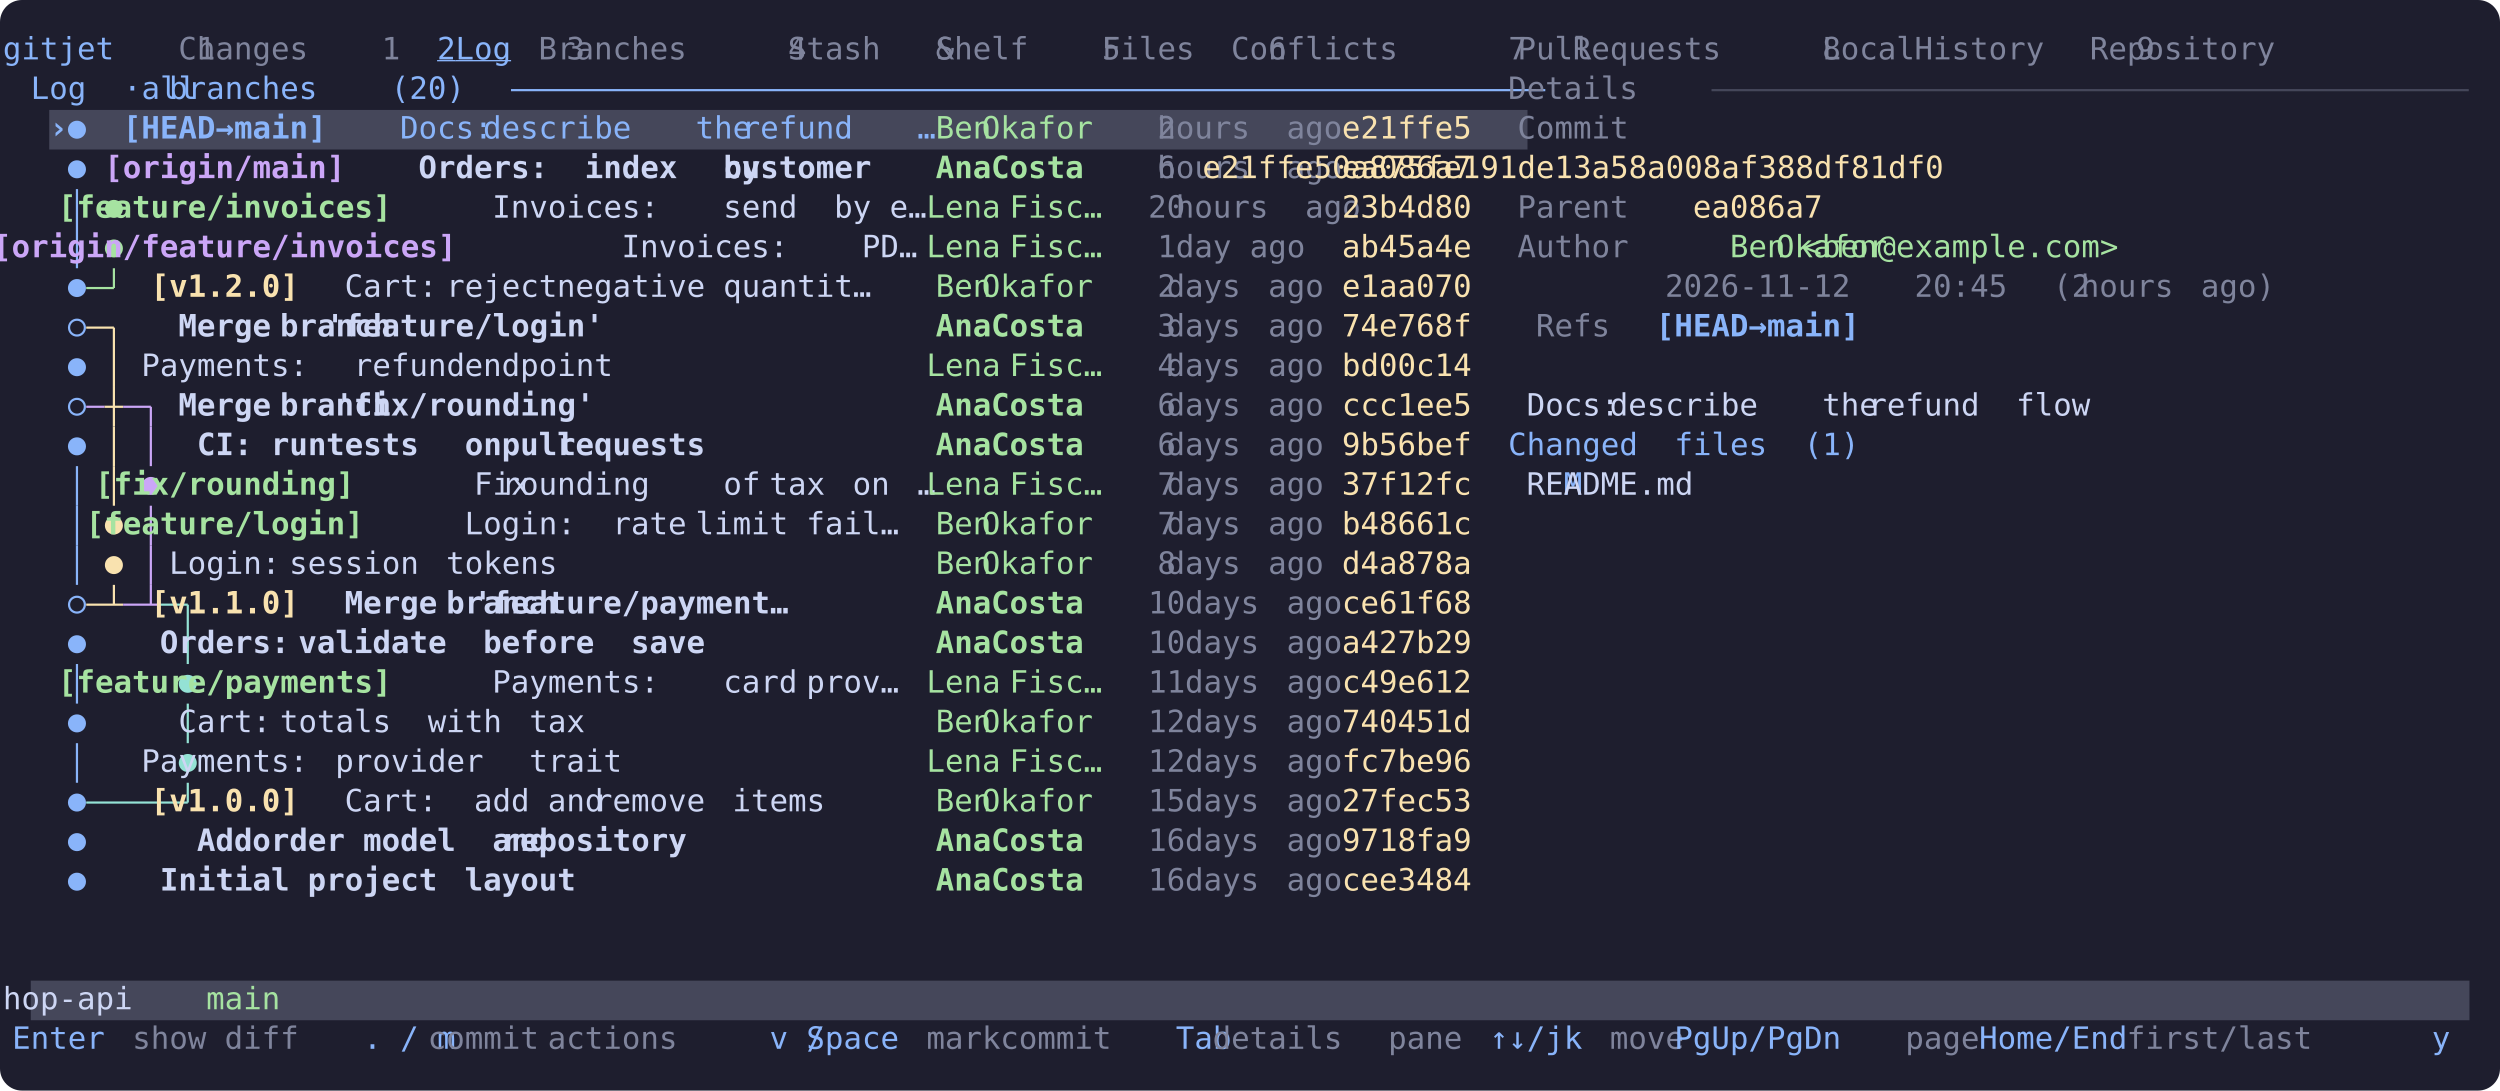
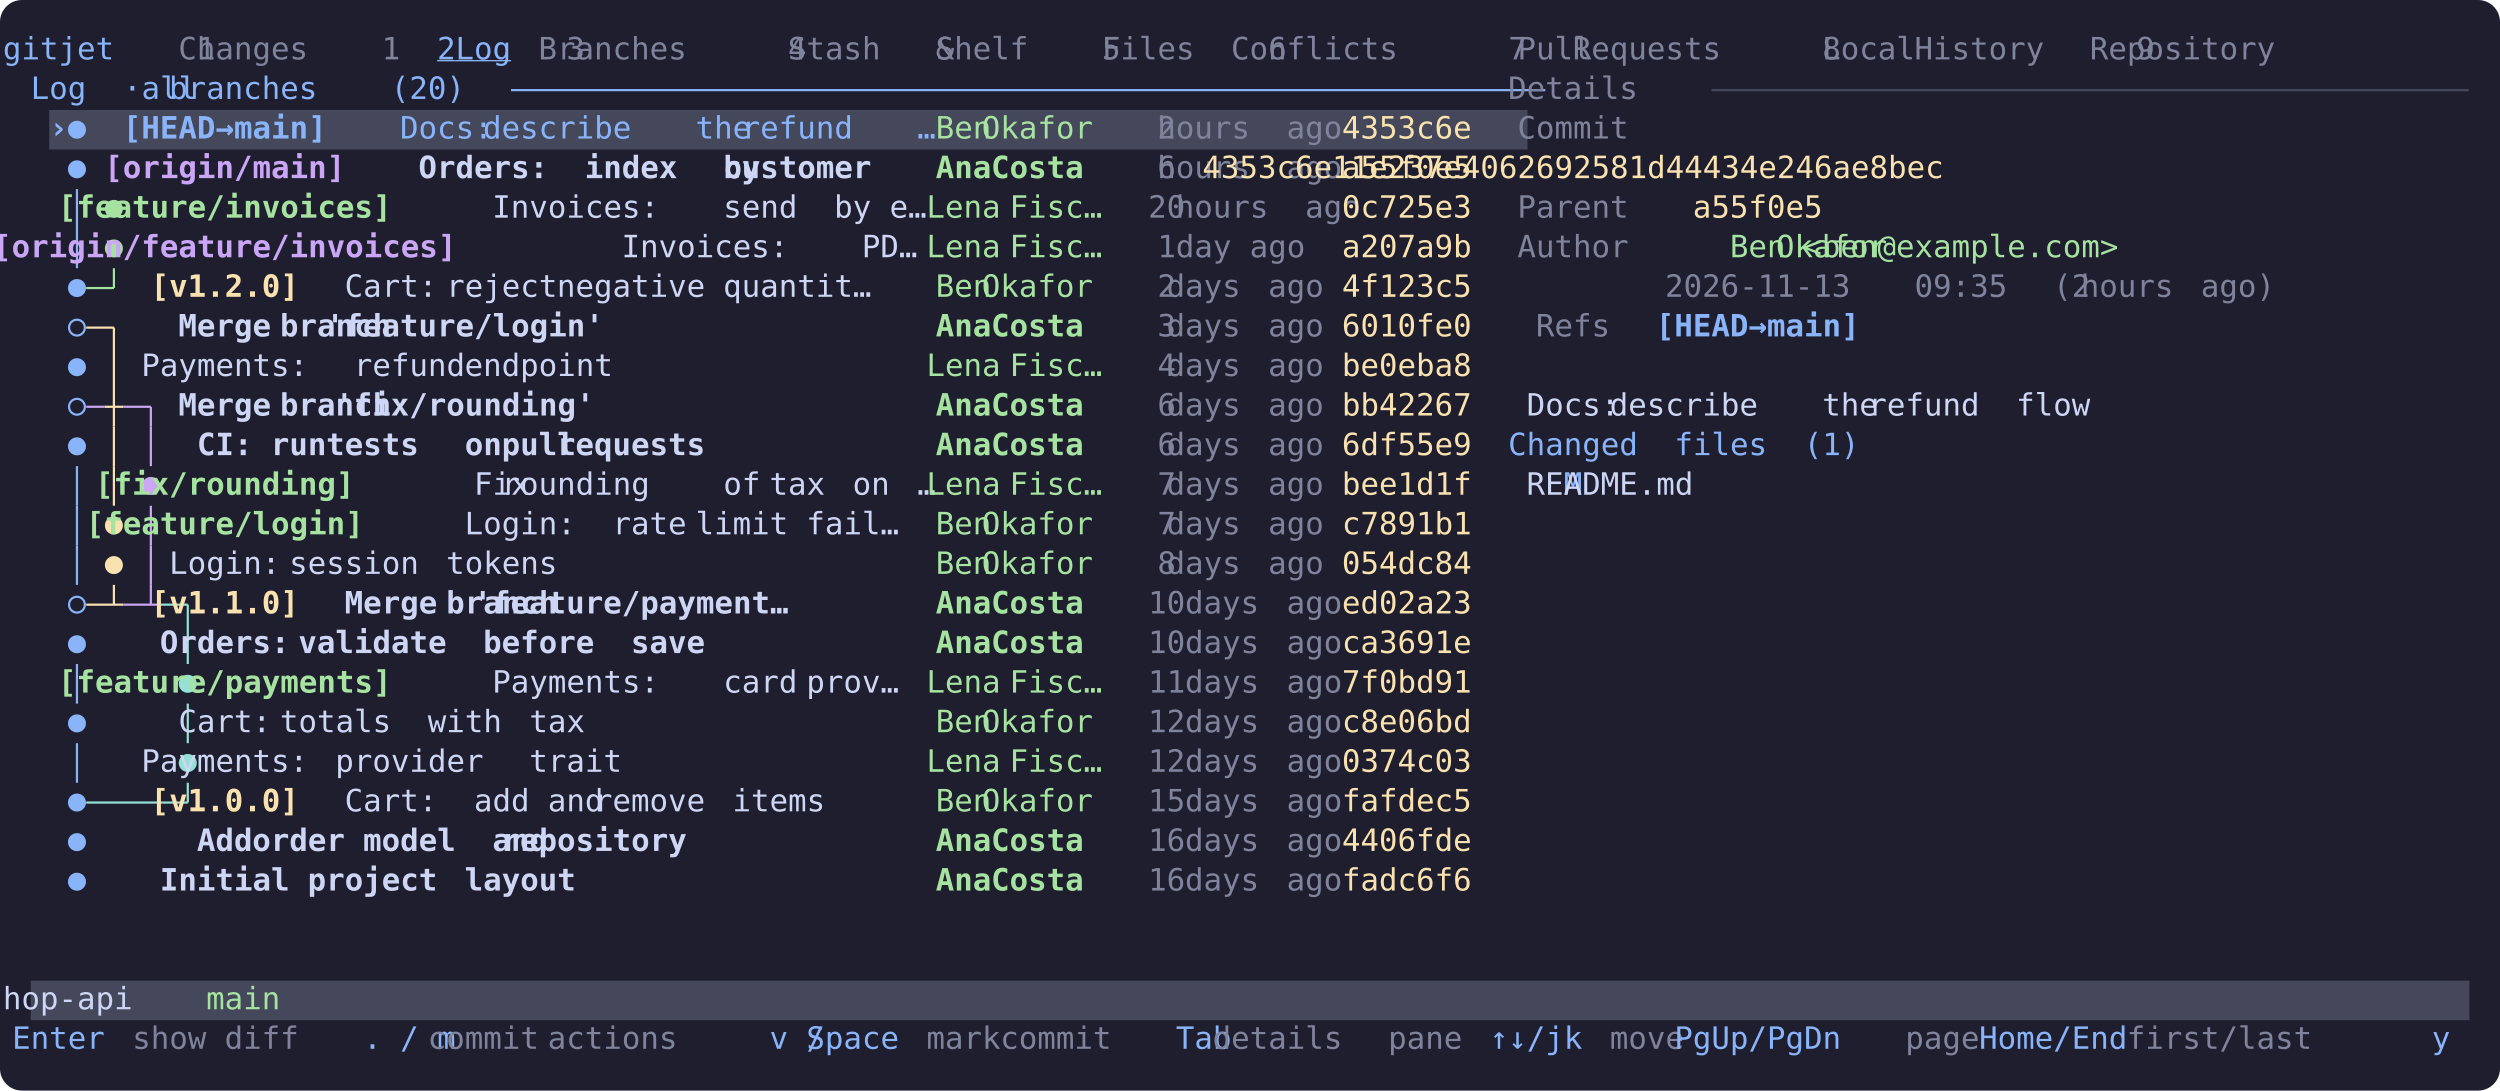
<svg xmlns="http://www.w3.org/2000/svg" viewBox="0 0 1137 496" width="1137" height="496" font-family="'JetBrains Mono','Cascadia Mono','DejaVu Sans Mono',Menlo,Consolas,'Liberation Mono',monospace" font-size="14">
  <rect width="100%" height="100%" rx="10" fill="#1e1e2e" />
  <rect x="22.4" y="50.0" width="672.3" height="18" fill="#45475a" />
  <circle cx="35.0" cy="59.0" r="3.6" fill="#89b4fa" stroke="#89b4fa" />
  <circle cx="35.0" cy="77.0" r="3.6" fill="#89b4fa" stroke="#89b4fa" />
  <circle cx="51.8" cy="95.0" r="3.6" fill="#a6e3a1" stroke="#a6e3a1" />
  <circle cx="51.8" cy="113.0" r="3.6" fill="#a6e3a1" stroke="#a6e3a1" />
  <circle cx="35.0" cy="131.0" r="3.6" fill="#89b4fa" stroke="#89b4fa" />
  <circle cx="35.0" cy="149.0" r="3.6" fill="none" stroke="#89b4fa" />
  <circle cx="35.0" cy="167.0" r="3.6" fill="#89b4fa" stroke="#89b4fa" />
  <circle cx="35.0" cy="185.0" r="3.6" fill="none" stroke="#89b4fa" />
  <circle cx="35.0" cy="203.0" r="3.6" fill="#89b4fa" stroke="#89b4fa" />
  <circle cx="68.6" cy="221.0" r="3.6" fill="#cba6f7" stroke="#cba6f7" />
  <circle cx="51.8" cy="239.0" r="3.6" fill="#f9e2af" stroke="#f9e2af" />
  <circle cx="51.8" cy="257.0" r="3.6" fill="#f9e2af" stroke="#f9e2af" />
  <circle cx="35.0" cy="275.0" r="3.6" fill="none" stroke="#89b4fa" />
  <circle cx="35.0" cy="293.0" r="3.6" fill="#89b4fa" stroke="#89b4fa" />
  <circle cx="85.4" cy="311.0" r="3.6" fill="#94e2d5" stroke="#94e2d5" />
  <circle cx="35.0" cy="329.0" r="3.6" fill="#89b4fa" stroke="#89b4fa" />
  <circle cx="85.4" cy="347.0" r="3.6" fill="#94e2d5" stroke="#94e2d5" />
  <circle cx="35.0" cy="365.0" r="3.6" fill="#89b4fa" stroke="#89b4fa" />
  <circle cx="35.0" cy="383.0" r="3.6" fill="#89b4fa" stroke="#89b4fa" />
  <circle cx="35.0" cy="401.0" r="3.6" fill="#89b4fa" stroke="#89b4fa" />
  <rect x="14.0" y="446.0" width="1109.1" height="18" fill="#45475a" />
  <path d="M232.4 41.0H240.8M240.8 41.0H249.2M249.2 41.0H257.6M257.6 41.0H266.0M266.0 41.0H274.4M274.4 41.0H282.8M282.8 41.0H291.2M291.2 41.0H299.6M299.6 41.0H308.0M308.0 41.0H316.4M316.4 41.0H324.8M324.8 41.0H333.2M333.2 41.0H341.6M341.6 41.0H350.0M350.0 41.0H358.4M358.4 41.0H366.8M366.8 41.0H375.2M375.2 41.0H383.6M383.6 41.0H392.0M392.0 41.0H400.4M400.4 41.0H408.8M408.8 41.0H417.2M417.2 41.0H425.6M425.6 41.0H434.0M434.0 41.0H442.4M442.4 41.0H450.8M450.8 41.0H459.2M459.2 41.0H467.6M467.6 41.0H476.0M476.0 41.0H484.4M484.4 41.0H492.8M492.8 41.0H501.2M501.2 41.0H509.6M509.6 41.0H518.0M518.0 41.0H526.4M526.4 41.0H534.8M534.8 41.0H543.2M543.2 41.0H551.6M551.6 41.0H560.0M560.0 41.0H568.4M568.4 41.0H576.8M576.8 41.0H585.2M585.2 41.0H593.6M593.6 41.0H602.0M602.0 41.0H610.4M610.4 41.0H618.8M618.8 41.0H627.2M627.2 41.0H635.6M635.6 41.0H644.0M644.0 41.0H652.4M652.4 41.0H660.8M660.8 41.0H669.2M669.2 41.0H677.6M677.6 41.0H686.0M686.0 41.0H694.4M694.4 41.0H702.8" stroke="#89b4fa" fill="none" />
  <path d="M778.4 41.0H786.8M786.8 41.0H795.2M795.2 41.0H803.6M803.6 41.0H812.0M812.0 41.0H820.4M820.4 41.0H828.8M828.8 41.0H837.2M837.2 41.0H845.6M845.6 41.0H854.0M854.0 41.0H862.4M862.4 41.0H870.8M870.8 41.0H879.2M879.2 41.0H887.6M887.6 41.0H896.0M896.0 41.0H904.4M904.4 41.0H912.8M912.8 41.0H921.2M921.2 41.0H929.6M929.6 41.0H938.0M938.0 41.0H946.4M946.4 41.0H954.8M954.8 41.0H963.2M963.2 41.0H971.6M971.6 41.0H980.0M980.0 41.0H988.4M988.4 41.0H996.8M996.8 41.0H1005.2M1005.2 41.0H1013.6M1013.6 41.0H1022.0M1022.0 41.0H1030.4M1030.4 41.0H1038.8M1038.8 41.0H1047.2M1047.2 41.0H1055.6M1055.6 41.0H1064.0M1064.0 41.0H1072.4M1072.4 41.0H1080.8M1080.8 41.0H1089.2M1089.2 41.0H1097.6M1097.6 41.0H1106.0M1106.0 41.0H1114.4M1114.4 41.0H1122.8" stroke="#45475a" fill="none" />
  <path d="M35.0 86.0V104.0M35.0 104.0V122.0" stroke="#89b4fa" fill="none" />
  <path d="M39.2 131.0H47.6M47.6 131.0H51.8M51.8 122.0V131.0" stroke="#a6e3a1" fill="none" />
  <path d="M39.2 149.0H47.6M47.6 149.0H51.8M51.8 149.0V158.0M51.8 158.0V176.0" stroke="#f9e2af" fill="none" />
  <path d="M39.2 185.0H47.6" stroke="#cba6f7" fill="none" />
  <path d="M47.6 185.0H56.0M51.8 176.0V194.0" stroke="#f9e2af" fill="none" />
  <path d="M56.0 185.0H64.4M64.4 185.0H68.6M68.6 185.0V194.0" stroke="#cba6f7" fill="none" />
  <path d="M51.8 194.0V212.0" stroke="#f9e2af" fill="none" />
  <path d="M68.6 194.0V212.0" stroke="#cba6f7" fill="none" />
  <path d="M35.0 212.0V230.0" stroke="#89b4fa" fill="none" />
  <path d="M51.8 212.0V230.0" stroke="#f9e2af" fill="none" />
  <path d="M35.0 230.0V248.0" stroke="#89b4fa" fill="none" />
  <path d="M68.6 230.0V248.0" stroke="#cba6f7" fill="none" />
  <path d="M35.0 248.0V266.0" stroke="#89b4fa" fill="none" />
  <path d="M68.6 248.0V266.0" stroke="#cba6f7" fill="none" />
  <path d="M39.2 275.0H47.6M47.6 275.0H56.0M51.8 266.0V275.0" stroke="#f9e2af" fill="none" />
  <path d="M56.0 275.0H64.4M64.4 275.0H72.8M68.6 266.0V275.0" stroke="#cba6f7" fill="none" />
  <path d="M72.8 275.0H81.2M81.2 275.0H85.4M85.4 275.0V284.0M85.4 284.0V302.0" stroke="#94e2d5" fill="none" />
  <path d="M35.0 302.0V320.0" stroke="#89b4fa" fill="none" />
  <path d="M85.4 320.0V338.0" stroke="#94e2d5" fill="none" />
  <path d="M35.0 338.0V356.0" stroke="#89b4fa" fill="none" />
  <path d="M39.2 365.0H47.6M47.6 365.0H56.0M56.0 365.0H64.4M64.4 365.0H72.8M72.8 365.0H81.2M81.2 365.0H85.4M85.4 356.0V365.0" stroke="#94e2d5" fill="none" />
  <g text-anchor="middle">
    <text x="26.6 35.0 43.4 51.8 60.2 68.6" y="27.0" fill="#89b4fa">gitjet</text>
    <text x="93.8" y="27.0" fill="#7f849c">1</text>
    <text x="110.6 119.0 127.4 135.8 144.2 152.6 161.0" y="27.0" fill="#7f849c">Changes</text>
    <text x="177.8" y="27.0" fill="#7f849c">1</text>
    <text x="203.0" y="27.0" fill="#89b4fa" text-decoration="underline">2</text>
    <text x="219.8 228.2 236.6" y="27.0" fill="#89b4fa" text-decoration="underline">Log</text>
    <text x="261.8" y="27.0" fill="#7f849c">3</text>
    <text x="278.6 287.0 295.4 303.8 312.2 320.6 329.0 337.4" y="27.0" fill="#7f849c">Branches</text>
    <text x="362.6" y="27.0" fill="#7f849c">4</text>
    <text x="379.4 387.8 396.2 404.6 413.0" y="27.0" fill="#7f849c">Stash</text>
    <text x="429.8" y="27.0" fill="#7f849c">&amp;</text>
    <text x="446.6 455.0 463.4 471.8 480.2" y="27.0" fill="#7f849c">Shelf</text>
    <text x="505.4" y="27.0" fill="#7f849c">5</text>
    <text x="522.2 530.6 539.0 547.4 555.8" y="27.0" fill="#7f849c">Files</text>
    <text x="581.0" y="27.0" fill="#7f849c">6</text>
    <text x="597.8 606.2 614.6 623.0 631.4 639.8 648.2 656.6 665.0" y="27.0" fill="#7f849c">Conflicts</text>
    <text x="690.2" y="27.0" fill="#7f849c">7</text>
    <text x="707.0 715.4 723.8 732.2" y="27.0" fill="#7f849c">Pull</text>
    <text x="749.0 757.4 765.8 774.2 782.6 791.0 799.4 807.8" y="27.0" fill="#7f849c">Requests</text>
    <text x="833.0" y="27.0" fill="#7f849c">8</text>
    <text x="849.8 858.2 866.6 875.0 883.4" y="27.0" fill="#7f849c">Local</text>
    <text x="900.2 908.6 917.0 925.4 933.8 942.2 950.6" y="27.0" fill="#7f849c">History</text>
    <text x="975.8" y="27.0" fill="#7f849c">9</text>
    <text x="992.6 1001.0 1009.4 1017.8 1026.2 1034.6 1043.0 1051.4 1059.8 1068.2" y="27.0" fill="#7f849c">Repository</text>
    <text x="26.6 35.0 43.4" y="45.0" fill="#89b4fa">Log</text>
    <text x="60.2" y="45.0" fill="#89b4fa">·</text>
    <text x="77.0 85.4 93.8" y="45.0" fill="#89b4fa">all</text>
    <text x="110.6 119.0 127.4 135.8 144.2 152.6 161.0 169.4" y="45.0" fill="#89b4fa">branches</text>
    <text x="194.6 203.0 211.4 219.8" y="45.0" fill="#89b4fa">(20)</text>
    <text x="715.4 723.8 732.2 740.6 749.0 757.4 765.8" y="45.0" fill="#7f849c">Details</text>
    <text x="26.6" y="63.0" fill="#89b4fa" font-weight="bold">›</text>
    <text x="102.2 110.6 119.0 127.4 135.8 144.2 152.6 161.0 169.4 177.8 186.2" y="63.0" fill="#89b4fa" font-weight="bold">[HEAD→main]</text>
    <text x="203.0 211.4 219.8 228.2 236.6" y="63.0" fill="#89b4fa">Docs:</text>
    <text x="253.4 261.8 270.2 278.6 287.0 295.4 303.8 312.2" y="63.0" fill="#89b4fa">describe</text>
    <text x="329.0 337.4 345.8" y="63.0" fill="#89b4fa">the</text>
    <text x="362.6 371.0 379.4 387.8 396.2 404.6" y="63.0" fill="#89b4fa">refund</text>
    <text x="421.4" y="63.0" fill="#89b4fa">…</text>
    <text x="438.2 446.6 455.0" y="63.0" fill="#a6e3a1">Ben</text>
    <text x="471.8 480.2 488.6 497.0 505.4 513.8" y="63.0" fill="#a6e3a1">Okafor</text>
    <text x="530.6" y="63.0" fill="#7f849c">2</text>
    <text x="547.4 555.8 564.2 572.6 581.0" y="63.0" fill="#7f849c">hours</text>
    <text x="597.8 606.2 614.6" y="63.0" fill="#7f849c">ago</text>
-     <text x="639.8 648.2 656.6 665.0 673.4 681.8 690.2" y="63.0" fill="#f9e2af">e21ffe5</text>
+     <text x="639.8 648.2 656.6 665.0 673.4 681.8 690.2" y="63.0" fill="#f9e2af">4353c6e</text>
    <text x="715.4 723.8 732.2 740.6 749.0 757.4" y="63.0" fill="#7f849c">Commit</text>
    <text x="102.2 110.6 119.0 127.4 135.8 144.2 152.6 161.0 169.4 177.8 186.2 194.6 203.0" y="81.0" fill="#cba6f7" font-weight="bold">[origin/main]</text>
    <text x="219.8 228.2 236.6 245.0 253.4 261.8 270.2" y="81.0" fill="#cdd6f4" font-weight="bold">Orders:</text>
    <text x="287.0 295.4 303.8 312.2 320.6" y="81.0" fill="#cdd6f4" font-weight="bold">index</text>
    <text x="337.4 345.8" y="81.0" fill="#cdd6f4" font-weight="bold">by</text>
    <text x="362.6 371.0 379.4 387.8 396.2 404.6 413.0 421.4" y="81.0" fill="#cdd6f4" font-weight="bold">customer</text>
    <text x="438.2 446.6 455.0" y="81.0" fill="#a6e3a1" font-weight="bold">Ana</text>
    <text x="471.8 480.2 488.6 497.0 505.4" y="81.0" fill="#a6e3a1" font-weight="bold">Costa</text>
    <text x="530.6" y="81.0" fill="#7f849c">6</text>
    <text x="547.4 555.8 564.2 572.6 581.0" y="81.0" fill="#7f849c">hours</text>
    <text x="597.8 606.2 614.6" y="81.0" fill="#7f849c">ago</text>
-     <text x="639.8 648.2 656.6 665.0 673.4 681.8 690.2" y="81.0" fill="#f9e2af">ea086a7</text>
-     <text x="715.4 723.8 732.2 740.6 749.0 757.4 765.8 774.2 782.6 791.0 799.4 807.8 816.2 824.6 833.0 841.4 849.8 858.2 866.6 875.0 883.4 891.8 900.2 908.6 917.0 925.4 933.8 942.2 950.6 959.0 967.4 975.8 984.2 992.6 1001.0 1009.4 1017.8 1026.2 1034.6 1043.0" y="81.0" fill="#f9e2af">e21ffe50a875fe191de13a58a008af388df81df0</text>
+     <text x="639.8 648.2 656.6 665.0 673.4 681.8 690.2" y="81.0" fill="#f9e2af">a55f0e5</text>
+     <text x="715.4 723.8 732.2 740.6 749.0 757.4 765.8 774.2 782.6 791.0 799.4 807.8 816.2 824.6 833.0 841.4 849.8 858.2 866.6 875.0 883.4 891.8 900.2 908.6 917.0 925.4 933.8 942.2 950.6 959.0 967.4 975.8 984.2 992.6 1001.0 1009.4 1017.8 1026.2 1034.6 1043.0" y="81.0" fill="#f9e2af">4353c6e11e237e4062692581d44434e246ae8bec</text>
    <text x="102.2 110.6 119.0 127.4 135.8 144.2 152.6 161.0 169.4 177.8 186.2 194.6 203.0 211.4 219.8 228.2 236.6 245.0" y="99.0" fill="#a6e3a1" font-weight="bold">[feature/invoices]</text>
    <text x="261.8 270.2 278.6 287.0 295.4 303.8 312.2 320.6 329.0" y="99.0" fill="#cdd6f4">Invoices:</text>
    <text x="345.8 354.2 362.6 371.0" y="99.0" fill="#cdd6f4">send</text>
    <text x="387.8 396.2" y="99.0" fill="#cdd6f4">by</text>
    <text x="413.0 421.4" y="99.0" fill="#cdd6f4">e…</text>
    <text x="438.2 446.6 455.0 463.4" y="99.0" fill="#a6e3a1">Lena</text>
    <text x="480.2 488.6 497.0 505.4 513.8" y="99.0" fill="#a6e3a1">Fisc…</text>
    <text x="530.6 539.0" y="99.0" fill="#7f849c">20</text>
    <text x="555.8 564.2 572.6 581.0 589.4" y="99.0" fill="#7f849c">hours</text>
    <text x="606.2 614.6 623.0" y="99.0" fill="#7f849c">ago</text>
-     <text x="639.8 648.2 656.6 665.0 673.4 681.8 690.2" y="99.0" fill="#f9e2af">23b4d80</text>
+     <text x="639.8 648.2 656.6 665.0 673.4 681.8 690.2" y="99.0" fill="#f9e2af">0c725e3</text>
    <text x="715.4 723.8 732.2 740.6 749.0 757.4" y="99.0" fill="#7f849c">Parent</text>
-     <text x="799.4 807.8 816.2 824.6 833.0 841.4 849.8" y="99.0" fill="#f9e2af">ea086a7</text>
+     <text x="799.4 807.8 816.2 824.6 833.0 841.4 849.8" y="99.0" fill="#f9e2af">a55f0e5</text>
    <text x="102.2 110.6 119.0 127.4 135.8 144.2 152.6 161.0 169.4 177.8 186.2 194.6 203.0 211.4 219.8 228.2 236.6 245.0 253.4 261.8 270.2 278.6 287.0 295.4 303.8" y="117.0" fill="#cba6f7" font-weight="bold">[origin/feature/invoices]</text>
    <text x="320.6 329.0 337.4 345.8 354.2 362.6 371.0 379.4 387.8" y="117.0" fill="#cdd6f4">Invoices:</text>
    <text x="404.6 413.0 421.4" y="117.0" fill="#cdd6f4">PD…</text>
    <text x="438.2 446.6 455.0 463.4" y="117.0" fill="#a6e3a1">Lena</text>
    <text x="480.2 488.6 497.0 505.4 513.8" y="117.0" fill="#a6e3a1">Fisc…</text>
    <text x="530.6" y="117.0" fill="#7f849c">1</text>
    <text x="547.4 555.8 564.2" y="117.0" fill="#7f849c">day</text>
    <text x="581.0 589.4 597.8" y="117.0" fill="#7f849c">ago</text>
-     <text x="639.8 648.2 656.6 665.0 673.4 681.8 690.2" y="117.0" fill="#f9e2af">ab45a4e</text>
+     <text x="639.8 648.2 656.6 665.0 673.4 681.8 690.2" y="117.0" fill="#f9e2af">a207a9b</text>
    <text x="715.4 723.8 732.2 740.6 749.0 757.4" y="117.0" fill="#7f849c">Author</text>
    <text x="799.4 807.8 816.2" y="117.0" fill="#a6e3a1">Ben</text>
    <text x="833.0 841.4 849.8 858.2 866.6 875.0" y="117.0" fill="#a6e3a1">Okafor</text>
    <text x="891.8 900.2 908.6 917.0 925.4 933.8 942.2 950.6 959.0 967.4 975.8 984.2 992.6 1001.0 1009.4 1017.8 1026.2" y="117.0" fill="#a6e3a1">&lt;ben@example.com&gt;</text>
    <text x="102.2 110.6 119.0 127.4 135.8 144.2 152.6 161.0" y="135.0" fill="#f9e2af" font-weight="bold">[v1.2.0]</text>
    <text x="177.8 186.2 194.6 203.0 211.4" y="135.0" fill="#cdd6f4">Cart:</text>
    <text x="228.2 236.6 245.0 253.4 261.8 270.2" y="135.0" fill="#cdd6f4">reject</text>
    <text x="287.0 295.4 303.8 312.2 320.6 329.0 337.4 345.8" y="135.0" fill="#cdd6f4">negative</text>
    <text x="362.6 371.0 379.4 387.8 396.2 404.6 413.0 421.4" y="135.0" fill="#cdd6f4">quantit…</text>
    <text x="438.2 446.6 455.0" y="135.0" fill="#a6e3a1">Ben</text>
    <text x="471.8 480.2 488.6 497.0 505.4 513.8" y="135.0" fill="#a6e3a1">Okafor</text>
    <text x="530.6" y="135.0" fill="#7f849c">2</text>
    <text x="547.4 555.8 564.2 572.6" y="135.0" fill="#7f849c">days</text>
    <text x="589.4 597.8 606.2" y="135.0" fill="#7f849c">ago</text>
-     <text x="639.8 648.2 656.6 665.0 673.4 681.8 690.2" y="135.0" fill="#f9e2af">e1aa070</text>
-     <text x="799.4 807.8 816.2 824.6 833.0 841.4 849.8 858.2 866.6 875.0" y="135.0" fill="#7f849c">2026-11-12</text>
-     <text x="891.8 900.2 908.6 917.0 925.4" y="135.0" fill="#7f849c">20:45</text>
+     <text x="639.8 648.2 656.6 665.0 673.4 681.8 690.2" y="135.0" fill="#f9e2af">4f123c5</text>
+     <text x="799.4 807.8 816.2 824.6 833.0 841.4 849.8 858.2 866.6 875.0" y="135.0" fill="#7f849c">2026-11-13</text>
+     <text x="891.8 900.2 908.6 917.0 925.4" y="135.0" fill="#7f849c">09:35</text>
    <text x="942.2 950.6" y="135.0" fill="#7f849c">(2</text>
    <text x="967.4 975.8 984.2 992.6 1001.0" y="135.0" fill="#7f849c">hours</text>
    <text x="1017.8 1026.2 1034.6 1043.0" y="135.0" fill="#7f849c">ago)</text>
    <text x="102.2 110.6 119.0 127.4 135.8" y="153.0" fill="#cdd6f4" font-weight="bold">Merge</text>
    <text x="152.6 161.0 169.4 177.8 186.2 194.6" y="153.0" fill="#cdd6f4" font-weight="bold">branch</text>
    <text x="211.4 219.8 228.2 236.6 245.0 253.4 261.8 270.2 278.6 287.0 295.4 303.8 312.2 320.6 329.0" y="153.0" fill="#cdd6f4" font-weight="bold">'feature/login'</text>
    <text x="438.2 446.6 455.0" y="153.0" fill="#a6e3a1" font-weight="bold">Ana</text>
    <text x="471.8 480.2 488.6 497.0 505.4" y="153.0" fill="#a6e3a1" font-weight="bold">Costa</text>
    <text x="530.6" y="153.0" fill="#7f849c">3</text>
    <text x="547.4 555.8 564.2 572.6" y="153.0" fill="#7f849c">days</text>
    <text x="589.4 597.8 606.2" y="153.0" fill="#7f849c">ago</text>
-     <text x="639.8 648.2 656.6 665.0 673.4 681.8 690.2" y="153.0" fill="#f9e2af">74e768f</text>
+     <text x="639.8 648.2 656.6 665.0 673.4 681.8 690.2" y="153.0" fill="#f9e2af">6010fe0</text>
    <text x="715.4 723.8 732.2 740.6" y="153.0" fill="#7f849c">Refs</text>
    <text x="799.4 807.8 816.2 824.6 833.0 841.4 849.8 858.2 866.6 875.0 883.4" y="153.0" fill="#89b4fa" font-weight="bold">[HEAD→main]</text>
    <text x="102.2 110.6 119.0 127.4 135.8 144.2 152.6 161.0 169.4" y="171.0" fill="#cdd6f4">Payments:</text>
    <text x="186.2 194.6 203.0 211.4 219.8 228.2" y="171.0" fill="#cdd6f4">refund</text>
    <text x="245.0 253.4 261.8 270.2 278.6 287.0 295.4 303.8" y="171.0" fill="#cdd6f4">endpoint</text>
    <text x="438.2 446.6 455.0 463.4" y="171.0" fill="#a6e3a1">Lena</text>
    <text x="480.2 488.6 497.0 505.4 513.8" y="171.0" fill="#a6e3a1">Fisc…</text>
    <text x="530.6" y="171.0" fill="#7f849c">4</text>
    <text x="547.4 555.8 564.2 572.6" y="171.0" fill="#7f849c">days</text>
    <text x="589.4 597.8 606.2" y="171.0" fill="#7f849c">ago</text>
-     <text x="639.8 648.2 656.6 665.0 673.4 681.8 690.2" y="171.0" fill="#f9e2af">bd00c14</text>
+     <text x="639.8 648.2 656.6 665.0 673.4 681.8 690.2" y="171.0" fill="#f9e2af">be0eba8</text>
    <text x="102.2 110.6 119.0 127.4 135.8" y="189.0" fill="#cdd6f4" font-weight="bold">Merge</text>
    <text x="152.6 161.0 169.4 177.8 186.2 194.6" y="189.0" fill="#cdd6f4" font-weight="bold">branch</text>
    <text x="211.4 219.8 228.2 236.6 245.0 253.4 261.8 270.2 278.6 287.0 295.4 303.8 312.2 320.6" y="189.0" fill="#cdd6f4" font-weight="bold">'fix/rounding'</text>
    <text x="438.2 446.6 455.0" y="189.0" fill="#a6e3a1" font-weight="bold">Ana</text>
    <text x="471.8 480.2 488.6 497.0 505.4" y="189.0" fill="#a6e3a1" font-weight="bold">Costa</text>
    <text x="530.6" y="189.0" fill="#7f849c">6</text>
    <text x="547.4 555.8 564.2 572.6" y="189.0" fill="#7f849c">days</text>
    <text x="589.4 597.8 606.2" y="189.0" fill="#7f849c">ago</text>
-     <text x="639.8 648.2 656.6 665.0 673.4 681.8 690.2" y="189.0" fill="#f9e2af">ccc1ee5</text>
+     <text x="639.8 648.2 656.6 665.0 673.4 681.8 690.2" y="189.0" fill="#f9e2af">bb42267</text>
    <text x="715.4 723.8 732.2 740.6 749.0" y="189.0" fill="#cdd6f4">Docs:</text>
    <text x="765.8 774.2 782.6 791.0 799.4 807.8 816.2 824.6" y="189.0" fill="#cdd6f4">describe</text>
    <text x="841.4 849.8 858.2" y="189.0" fill="#cdd6f4">the</text>
    <text x="875.0 883.4 891.8 900.2 908.6 917.0" y="189.0" fill="#cdd6f4">refund</text>
    <text x="933.8 942.2 950.6 959.0" y="189.0" fill="#cdd6f4">flow</text>
    <text x="102.2 110.6 119.0" y="207.0" fill="#cdd6f4" font-weight="bold">CI:</text>
    <text x="135.8 144.2 152.6" y="207.0" fill="#cdd6f4" font-weight="bold">run</text>
    <text x="169.4 177.8 186.2 194.6 203.0" y="207.0" fill="#cdd6f4" font-weight="bold">tests</text>
    <text x="219.8 228.2" y="207.0" fill="#cdd6f4" font-weight="bold">on</text>
    <text x="245.0 253.4 261.8 270.2" y="207.0" fill="#cdd6f4" font-weight="bold">pull</text>
    <text x="287.0 295.4 303.8 312.2 320.6 329.0 337.4 345.8" y="207.0" fill="#cdd6f4" font-weight="bold">requests</text>
    <text x="438.2 446.6 455.0" y="207.0" fill="#a6e3a1" font-weight="bold">Ana</text>
    <text x="471.8 480.2 488.6 497.0 505.4" y="207.0" fill="#a6e3a1" font-weight="bold">Costa</text>
    <text x="530.6" y="207.0" fill="#7f849c">6</text>
    <text x="547.4 555.8 564.2 572.6" y="207.0" fill="#7f849c">days</text>
    <text x="589.4 597.8 606.2" y="207.0" fill="#7f849c">ago</text>
-     <text x="639.8 648.2 656.6 665.0 673.4 681.8 690.2" y="207.0" fill="#f9e2af">9b56bef</text>
+     <text x="639.8 648.2 656.6 665.0 673.4 681.8 690.2" y="207.0" fill="#f9e2af">6df55e9</text>
    <text x="715.4 723.8 732.2 740.6 749.0 757.4 765.8" y="207.0" fill="#89b4fa">Changed</text>
    <text x="782.6 791.0 799.4 807.8 816.2" y="207.0" fill="#89b4fa">files</text>
    <text x="833.0 841.4 849.8" y="207.0" fill="#89b4fa">(1)</text>
    <text x="102.2 110.6 119.0 127.4 135.8 144.2 152.6 161.0 169.4 177.8 186.2 194.6 203.0 211.4" y="225.0" fill="#a6e3a1" font-weight="bold">[fix/rounding]</text>
    <text x="228.2 236.6 245.0" y="225.0" fill="#cdd6f4">Fix</text>
    <text x="261.8 270.2 278.6 287.0 295.4 303.8 312.2 320.6" y="225.0" fill="#cdd6f4">rounding</text>
    <text x="337.4 345.8" y="225.0" fill="#cdd6f4">of</text>
    <text x="362.6 371.0 379.4" y="225.0" fill="#cdd6f4">tax</text>
    <text x="396.2 404.6" y="225.0" fill="#cdd6f4">on</text>
    <text x="421.4" y="225.0" fill="#cdd6f4">…</text>
    <text x="438.2 446.6 455.0 463.4" y="225.0" fill="#a6e3a1">Lena</text>
    <text x="480.2 488.6 497.0 505.4 513.8" y="225.0" fill="#a6e3a1">Fisc…</text>
    <text x="530.6" y="225.0" fill="#7f849c">7</text>
    <text x="547.4 555.8 564.2 572.6" y="225.0" fill="#7f849c">days</text>
    <text x="589.4 597.8 606.2" y="225.0" fill="#7f849c">ago</text>
-     <text x="639.8 648.2 656.6 665.0 673.4 681.8 690.2" y="225.0" fill="#f9e2af">37f12fc</text>
+     <text x="639.8 648.2 656.6 665.0 673.4 681.8 690.2" y="225.0" fill="#f9e2af">bee1d1f</text>
    <text x="715.4" y="225.0" fill="#89b4fa">M</text>
    <text x="732.2 740.6 749.0 757.4 765.8 774.2 782.6 791.0 799.4" y="225.0" fill="#cdd6f4">README.md</text>
    <text x="102.2 110.6 119.0 127.4 135.8 144.2 152.6 161.0 169.4 177.8 186.2 194.6 203.0 211.4 219.8" y="243.0" fill="#a6e3a1" font-weight="bold">[feature/login]</text>
    <text x="236.6 245.0 253.4 261.8 270.2 278.6" y="243.0" fill="#cdd6f4">Login:</text>
    <text x="295.4 303.8 312.2 320.6" y="243.0" fill="#cdd6f4">rate</text>
    <text x="337.4 345.8 354.2 362.6 371.0" y="243.0" fill="#cdd6f4">limit</text>
    <text x="387.8 396.2 404.6 413.0 421.4" y="243.0" fill="#cdd6f4">fail…</text>
    <text x="438.2 446.6 455.0" y="243.0" fill="#a6e3a1">Ben</text>
    <text x="471.8 480.2 488.6 497.0 505.4 513.8" y="243.0" fill="#a6e3a1">Okafor</text>
    <text x="530.6" y="243.0" fill="#7f849c">7</text>
    <text x="547.4 555.8 564.2 572.6" y="243.0" fill="#7f849c">days</text>
    <text x="589.4 597.8 606.2" y="243.0" fill="#7f849c">ago</text>
-     <text x="639.8 648.2 656.6 665.0 673.4 681.8 690.2" y="243.0" fill="#f9e2af">b48661c</text>
+     <text x="639.8 648.2 656.6 665.0 673.4 681.8 690.2" y="243.0" fill="#f9e2af">c7891b1</text>
    <text x="102.2 110.6 119.0 127.4 135.8 144.2" y="261.0" fill="#cdd6f4">Login:</text>
    <text x="161.0 169.4 177.8 186.2 194.6 203.0 211.4" y="261.0" fill="#cdd6f4">session</text>
    <text x="228.2 236.6 245.0 253.4 261.8 270.2" y="261.0" fill="#cdd6f4">tokens</text>
    <text x="438.2 446.6 455.0" y="261.0" fill="#a6e3a1">Ben</text>
    <text x="471.8 480.2 488.6 497.0 505.4 513.8" y="261.0" fill="#a6e3a1">Okafor</text>
    <text x="530.6" y="261.0" fill="#7f849c">8</text>
    <text x="547.4 555.8 564.2 572.6" y="261.0" fill="#7f849c">days</text>
    <text x="589.4 597.8 606.2" y="261.0" fill="#7f849c">ago</text>
-     <text x="639.8 648.2 656.6 665.0 673.4 681.8 690.2" y="261.0" fill="#f9e2af">d4a878a</text>
+     <text x="639.8 648.2 656.6 665.0 673.4 681.8 690.2" y="261.0" fill="#f9e2af">054dc84</text>
    <text x="102.2 110.6 119.0 127.4 135.8 144.2 152.6 161.0" y="279.0" fill="#f9e2af" font-weight="bold">[v1.1.0]</text>
    <text x="177.8 186.2 194.6 203.0 211.4" y="279.0" fill="#cdd6f4" font-weight="bold">Merge</text>
    <text x="228.2 236.6 245.0 253.4 261.8 270.2" y="279.0" fill="#cdd6f4" font-weight="bold">branch</text>
    <text x="287.0 295.4 303.8 312.2 320.6 329.0 337.4 345.8 354.2 362.6 371.0 379.4 387.8 396.2 404.6 413.0 421.4" y="279.0" fill="#cdd6f4" font-weight="bold">'feature/payment…</text>
    <text x="438.2 446.6 455.0" y="279.0" fill="#a6e3a1" font-weight="bold">Ana</text>
    <text x="471.8 480.2 488.6 497.0 505.4" y="279.0" fill="#a6e3a1" font-weight="bold">Costa</text>
    <text x="530.6 539.0" y="279.0" fill="#7f849c">10</text>
    <text x="555.8 564.2 572.6 581.0" y="279.0" fill="#7f849c">days</text>
    <text x="597.8 606.2 614.6" y="279.0" fill="#7f849c">ago</text>
-     <text x="639.8 648.2 656.6 665.0 673.4 681.8 690.2" y="279.0" fill="#f9e2af">ce61f68</text>
+     <text x="639.8 648.2 656.6 665.0 673.4 681.8 690.2" y="279.0" fill="#f9e2af">ed02a23</text>
    <text x="102.2 110.6 119.0 127.4 135.8 144.2 152.6" y="297.0" fill="#cdd6f4" font-weight="bold">Orders:</text>
    <text x="169.4 177.8 186.2 194.6 203.0 211.4 219.8 228.2" y="297.0" fill="#cdd6f4" font-weight="bold">validate</text>
    <text x="245.0 253.4 261.8 270.2 278.6 287.0" y="297.0" fill="#cdd6f4" font-weight="bold">before</text>
    <text x="303.8 312.2 320.6 329.0" y="297.0" fill="#cdd6f4" font-weight="bold">save</text>
    <text x="438.2 446.6 455.0" y="297.0" fill="#a6e3a1" font-weight="bold">Ana</text>
    <text x="471.8 480.2 488.6 497.0 505.4" y="297.0" fill="#a6e3a1" font-weight="bold">Costa</text>
    <text x="530.6 539.0" y="297.0" fill="#7f849c">10</text>
    <text x="555.8 564.2 572.6 581.0" y="297.0" fill="#7f849c">days</text>
    <text x="597.8 606.2 614.6" y="297.0" fill="#7f849c">ago</text>
-     <text x="639.8 648.2 656.6 665.0 673.4 681.8 690.2" y="297.0" fill="#f9e2af">a427b29</text>
+     <text x="639.8 648.2 656.6 665.0 673.4 681.8 690.2" y="297.0" fill="#f9e2af">ca3691e</text>
    <text x="102.2 110.6 119.0 127.4 135.8 144.2 152.6 161.0 169.4 177.8 186.2 194.6 203.0 211.4 219.8 228.2 236.6 245.0" y="315.0" fill="#a6e3a1" font-weight="bold">[feature/payments]</text>
    <text x="261.8 270.2 278.6 287.0 295.4 303.8 312.2 320.6 329.0" y="315.0" fill="#cdd6f4">Payments:</text>
    <text x="345.8 354.2 362.6 371.0" y="315.0" fill="#cdd6f4">card</text>
    <text x="387.8 396.2 404.6 413.0 421.4" y="315.0" fill="#cdd6f4">prov…</text>
    <text x="438.2 446.6 455.0 463.4" y="315.0" fill="#a6e3a1">Lena</text>
    <text x="480.2 488.6 497.0 505.4 513.8" y="315.0" fill="#a6e3a1">Fisc…</text>
    <text x="530.6 539.0" y="315.0" fill="#7f849c">11</text>
    <text x="555.8 564.2 572.6 581.0" y="315.0" fill="#7f849c">days</text>
    <text x="597.8 606.2 614.6" y="315.0" fill="#7f849c">ago</text>
-     <text x="639.8 648.2 656.6 665.0 673.4 681.8 690.2" y="315.0" fill="#f9e2af">c49e612</text>
+     <text x="639.8 648.2 656.6 665.0 673.4 681.8 690.2" y="315.0" fill="#f9e2af">7f0bd91</text>
    <text x="102.2 110.6 119.0 127.4 135.8" y="333.0" fill="#cdd6f4">Cart:</text>
    <text x="152.6 161.0 169.4 177.8 186.2 194.6" y="333.0" fill="#cdd6f4">totals</text>
    <text x="211.4 219.8 228.2 236.6" y="333.0" fill="#cdd6f4">with</text>
    <text x="253.4 261.8 270.2" y="333.0" fill="#cdd6f4">tax</text>
    <text x="438.2 446.6 455.0" y="333.0" fill="#a6e3a1">Ben</text>
    <text x="471.8 480.2 488.6 497.0 505.4 513.8" y="333.0" fill="#a6e3a1">Okafor</text>
    <text x="530.6 539.0" y="333.0" fill="#7f849c">12</text>
    <text x="555.8 564.2 572.6 581.0" y="333.0" fill="#7f849c">days</text>
    <text x="597.8 606.2 614.6" y="333.0" fill="#7f849c">ago</text>
-     <text x="639.8 648.2 656.6 665.0 673.4 681.8 690.2" y="333.0" fill="#f9e2af">740451d</text>
+     <text x="639.8 648.2 656.6 665.0 673.4 681.8 690.2" y="333.0" fill="#f9e2af">c8e06bd</text>
    <text x="102.2 110.6 119.0 127.4 135.8 144.2 152.6 161.0 169.4" y="351.0" fill="#cdd6f4">Payments:</text>
    <text x="186.2 194.6 203.0 211.4 219.8 228.2 236.6 245.0" y="351.0" fill="#cdd6f4">provider</text>
    <text x="261.8 270.2 278.6 287.0 295.4" y="351.0" fill="#cdd6f4">trait</text>
    <text x="438.2 446.6 455.0 463.4" y="351.0" fill="#a6e3a1">Lena</text>
    <text x="480.2 488.6 497.0 505.4 513.8" y="351.0" fill="#a6e3a1">Fisc…</text>
    <text x="530.6 539.0" y="351.0" fill="#7f849c">12</text>
    <text x="555.8 564.2 572.6 581.0" y="351.0" fill="#7f849c">days</text>
    <text x="597.8 606.2 614.6" y="351.0" fill="#7f849c">ago</text>
-     <text x="639.8 648.2 656.6 665.0 673.4 681.8 690.2" y="351.0" fill="#f9e2af">fc7be96</text>
+     <text x="639.8 648.2 656.6 665.0 673.4 681.8 690.2" y="351.0" fill="#f9e2af">0374c03</text>
    <text x="102.2 110.6 119.0 127.4 135.8 144.2 152.6 161.0" y="369.0" fill="#f9e2af" font-weight="bold">[v1.0.0]</text>
    <text x="177.8 186.2 194.6 203.0 211.4" y="369.0" fill="#cdd6f4">Cart:</text>
    <text x="228.2 236.6 245.0" y="369.0" fill="#cdd6f4">add</text>
    <text x="261.8 270.2 278.6" y="369.0" fill="#cdd6f4">and</text>
    <text x="295.4 303.8 312.2 320.6 329.0 337.4" y="369.0" fill="#cdd6f4">remove</text>
    <text x="354.2 362.6 371.0 379.4 387.8" y="369.0" fill="#cdd6f4">items</text>
    <text x="438.2 446.6 455.0" y="369.0" fill="#a6e3a1">Ben</text>
    <text x="471.8 480.2 488.6 497.0 505.4 513.8" y="369.0" fill="#a6e3a1">Okafor</text>
    <text x="530.6 539.0" y="369.0" fill="#7f849c">15</text>
    <text x="555.8 564.2 572.6 581.0" y="369.0" fill="#7f849c">days</text>
    <text x="597.8 606.2 614.6" y="369.0" fill="#7f849c">ago</text>
-     <text x="639.8 648.2 656.6 665.0 673.4 681.8 690.2" y="369.0" fill="#f9e2af">27fec53</text>
+     <text x="639.8 648.2 656.6 665.0 673.4 681.8 690.2" y="369.0" fill="#f9e2af">fafdec5</text>
    <text x="102.2 110.6 119.0" y="387.0" fill="#cdd6f4" font-weight="bold">Add</text>
    <text x="135.8 144.2 152.6 161.0 169.4" y="387.0" fill="#cdd6f4" font-weight="bold">order</text>
    <text x="186.2 194.6 203.0 211.4 219.8" y="387.0" fill="#cdd6f4" font-weight="bold">model</text>
    <text x="236.6 245.0 253.4" y="387.0" fill="#cdd6f4" font-weight="bold">and</text>
    <text x="270.2 278.6 287.0 295.4 303.8 312.2 320.6 329.0 337.4 345.8" y="387.0" fill="#cdd6f4" font-weight="bold">repository</text>
    <text x="438.2 446.6 455.0" y="387.0" fill="#a6e3a1" font-weight="bold">Ana</text>
    <text x="471.8 480.2 488.6 497.0 505.4" y="387.0" fill="#a6e3a1" font-weight="bold">Costa</text>
    <text x="530.6 539.0" y="387.0" fill="#7f849c">16</text>
    <text x="555.8 564.2 572.6 581.0" y="387.0" fill="#7f849c">days</text>
    <text x="597.8 606.2 614.6" y="387.0" fill="#7f849c">ago</text>
-     <text x="639.8 648.2 656.6 665.0 673.4 681.8 690.2" y="387.0" fill="#f9e2af">9718fa9</text>
+     <text x="639.8 648.2 656.6 665.0 673.4 681.8 690.2" y="387.0" fill="#f9e2af">4406fde</text>
    <text x="102.2 110.6 119.0 127.4 135.8 144.2 152.6" y="405.0" fill="#cdd6f4" font-weight="bold">Initial</text>
    <text x="169.4 177.8 186.2 194.6 203.0 211.4 219.8" y="405.0" fill="#cdd6f4" font-weight="bold">project</text>
    <text x="236.6 245.0 253.4 261.8 270.2 278.6" y="405.0" fill="#cdd6f4" font-weight="bold">layout</text>
    <text x="438.2 446.6 455.0" y="405.0" fill="#a6e3a1" font-weight="bold">Ana</text>
    <text x="471.8 480.2 488.6 497.0 505.4" y="405.0" fill="#a6e3a1" font-weight="bold">Costa</text>
    <text x="530.6 539.0" y="405.0" fill="#7f849c">16</text>
    <text x="555.8 564.2 572.6 581.0" y="405.0" fill="#7f849c">days</text>
    <text x="597.8 606.2 614.6" y="405.0" fill="#7f849c">ago</text>
-     <text x="639.8 648.2 656.6 665.0 673.4 681.8 690.2" y="405.0" fill="#f9e2af">cee3484</text>
+     <text x="639.8 648.2 656.6 665.0 673.4 681.8 690.2" y="405.0" fill="#f9e2af">fadc6f6</text>
    <text x="26.6 35.0 43.4 51.8 60.2 68.6 77.0 85.4" y="459.0" fill="#cdd6f4">shop-api</text>
    <text x="110.6 119.0 127.4 135.8" y="459.0" fill="#a6e3a1">main</text>
    <text x="26.6 35.0 43.4 51.8 60.2" y="477.0" fill="#89b4fa">Enter</text>
    <text x="77.0 85.4 93.8 102.2" y="477.0" fill="#7f849c">show</text>
    <text x="119.0 127.4 135.8 144.2" y="477.0" fill="#7f849c">diff</text>
    <text x="169.4" y="477.0" fill="#89b4fa">.</text>
    <text x="186.2" y="477.0" fill="#89b4fa">/</text>
    <text x="203.0" y="477.0" fill="#89b4fa">m</text>
    <text x="219.8 228.2 236.6 245.0 253.4 261.8" y="477.0" fill="#7f849c">commit</text>
    <text x="278.6 287.0 295.4 303.8 312.2 320.6 329.0" y="477.0" fill="#7f849c">actions</text>
    <text x="354.2" y="477.0" fill="#89b4fa">v</text>
    <text x="371.0" y="477.0" fill="#89b4fa">/</text>
    <text x="387.8 396.2 404.6 413.0 421.4" y="477.0" fill="#89b4fa">Space</text>
    <text x="438.2 446.6 455.0 463.4" y="477.0" fill="#7f849c">mark</text>
    <text x="480.2 488.6 497.0 505.4 513.8 522.2" y="477.0" fill="#7f849c">commit</text>
    <text x="547.4 555.8 564.2" y="477.0" fill="#89b4fa">Tab</text>
    <text x="581.0 589.4 597.8 606.2 614.6 623.0 631.4" y="477.0" fill="#7f849c">details</text>
    <text x="648.2 656.6 665.0 673.4" y="477.0" fill="#7f849c">pane</text>
    <text x="698.6 707.0 715.4 723.8 732.2" y="477.0" fill="#89b4fa">↑↓/jk</text>
    <text x="749.0 757.4 765.8 774.2" y="477.0" fill="#7f849c">move</text>
    <text x="799.4 807.8 816.2 824.6 833.0 841.4 849.8 858.2 866.6" y="477.0" fill="#89b4fa">PgUp/PgDn</text>
    <text x="883.4 891.8 900.2 908.6" y="477.0" fill="#7f849c">page</text>
    <text x="933.8 942.2 950.6 959.0 967.4 975.8 984.2 992.6" y="477.0" fill="#89b4fa">Home/End</text>
    <text x="1009.4 1017.8 1026.2 1034.6 1043.0 1051.4 1059.8 1068.2 1076.6 1085.0" y="477.0" fill="#7f849c">first/last</text>
    <text x="1110.2" y="477.0" fill="#89b4fa">y</text>
  </g>
</svg>
